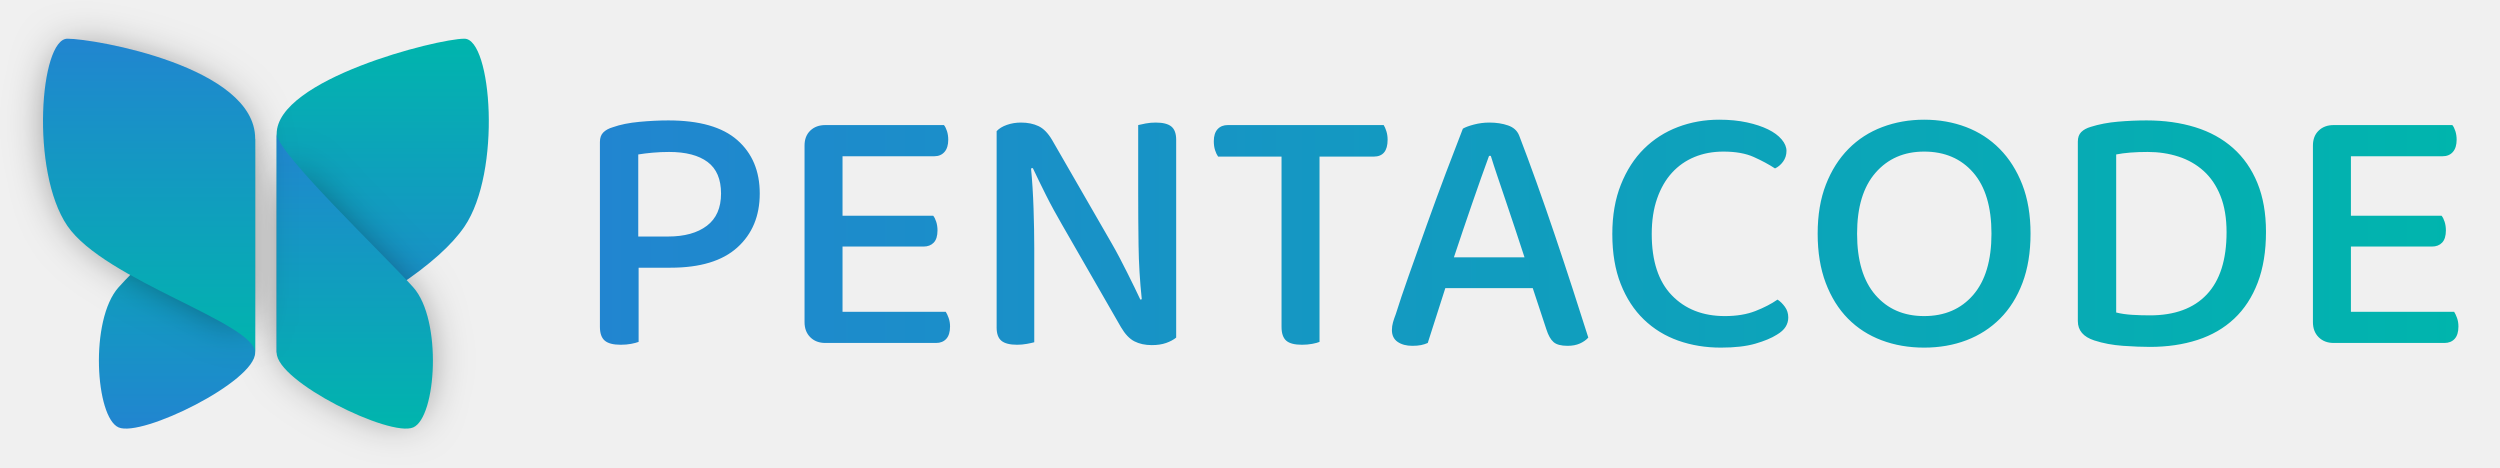
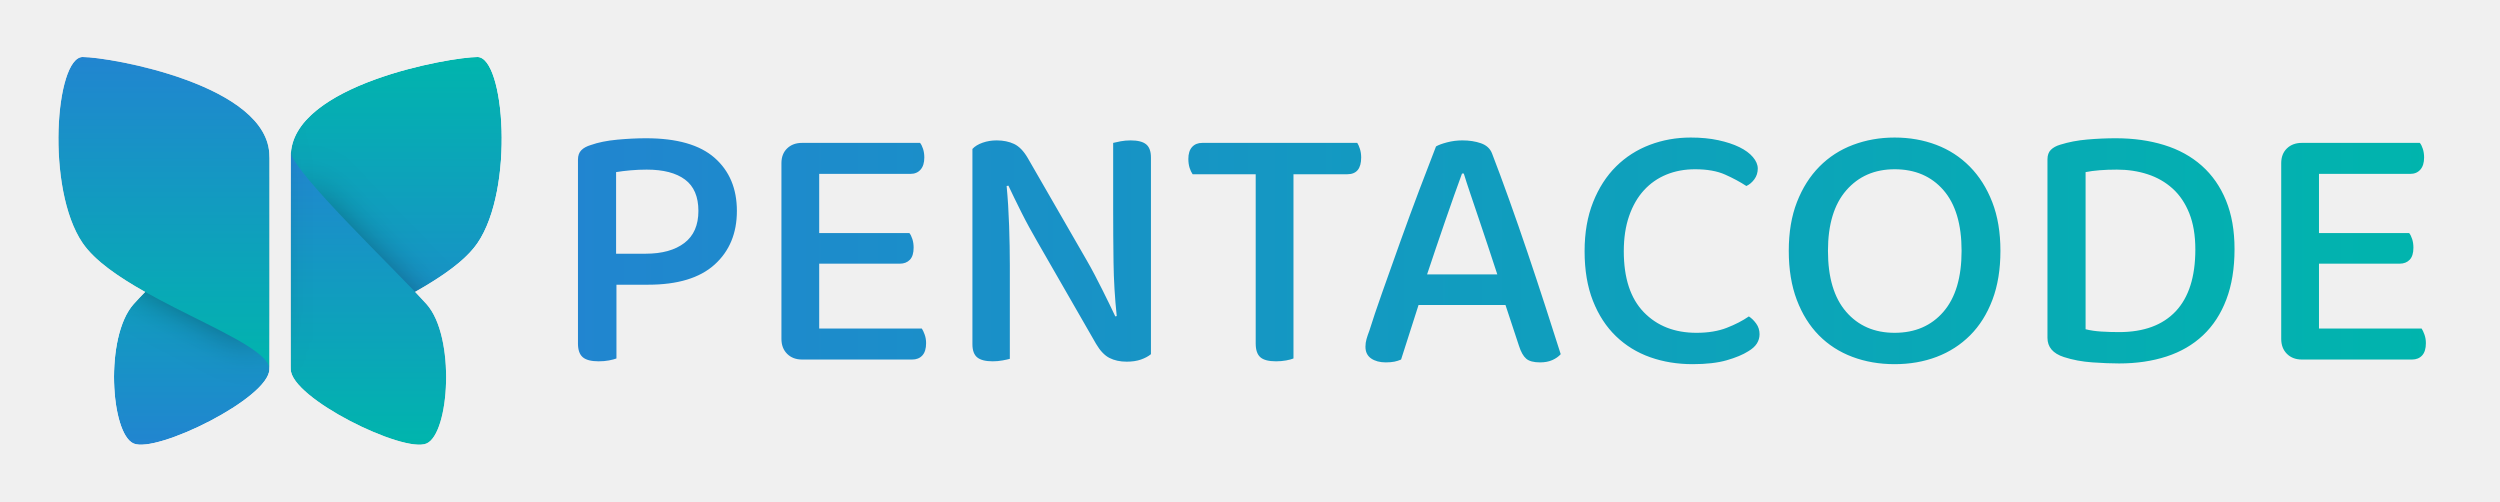
- <svg xmlns="http://www.w3.org/2000/svg" xmlns:xlink="http://www.w3.org/1999/xlink" width="1744px" height="326px" viewBox="0 0 1744 326" version="1.1">
+ <svg xmlns="http://www.w3.org/2000/svg" xmlns:xlink="http://www.w3.org/1999/xlink" width="1754px" height="352px" viewBox="0 0 1754 352" version="1.1">
  <defs>
-     <linearGradient x1="50%" y1="99.804%" x2="50%" y2="0.514%" id="linearGradient-1">
+     <path d="M293.985,1.42108547e-14 C313.034,1.42108547e-14 320.04,92.488 293.985,130.572 C285.569,142.874 268.924,154.281 250.244,164.79 C253.42,168.113 256.146,171.026 258.276,173.411 C278.645,196.219 274.381,264.117 258.276,271.159 C242.171,278.201 163,239.291 163,219.027 L163,219.027 L163,66.417 C163,66.682 163.031,66.97 163.091,67.281 C166.527,18.943 275.238,1.42108547e-14 293.985,1.42108547e-14 Z M17.015,1.42108547e-14 C36.064,1.42108547e-14 148,19.559 148,69.639 L148,69.639 L148,219.027 L148,219.027 C148,239.291 68.829,278.201 52.724,271.159 C36.619,264.117 32.355,196.219 52.724,173.411 C54.868,171.011 57.616,168.11 60.817,164.827 C42.113,154.306 25.441,142.887 17.015,130.572 C-9.04,92.488 -2.034,1.42108547e-14 17.015,1.42108547e-14 Z" id="path-1" />
+     <linearGradient x1="50%" y1="0%" x2="50%" y2="100%" id="linearGradient-3">
+       <stop stop-color="#00B5AD" offset="0%" />
+       <stop stop-color="#2185D0" offset="100%" />
+     </linearGradient>
+     <linearGradient x1="50%" y1="100%" x2="50%" y2="0.514%" id="linearGradient-4">
      <stop stop-color="#2185D0" offset="0%" />
      <stop stop-color="#00B5AD" offset="100%" />
    </linearGradient>
-     <linearGradient x1="50%" y1="100%" x2="50%" y2="0.514%" id="linearGradient-2">
-       <stop stop-color="#2185D0" offset="0%" />
-       <stop stop-color="#00B5AD" offset="100%" />
-     </linearGradient>
-     <path d="M163,271.174 C163,284.215 163,138.829 163,118.565 C163,98.3 242.171,59.39 258.276,66.432 C274.381,73.474 278.645,141.373 258.276,164.18 C237.907,186.988 163,258.133 163,271.174 Z" id="path-3" />
-     <filter x="-28.0%" y="-14.6%" width="156.0%" height="119.7%" filterUnits="objectBoundingBox" id="filter-4">
+     <path d="M163,271.174 C163,284.215 163,138.829 163,118.565 C163,98.3 242.171,59.39 258.276,66.432 C274.381,73.474 278.645,141.373 258.276,164.18 C237.907,186.988 163,258.133 163,271.174 Z" id="path-5" />
+     <filter x="-28.0%" y="-14.6%" width="156.0%" height="119.7%" filterUnits="objectBoundingBox" id="filter-6">
      <feMorphology radius="5" operator="erode" in="SourceAlpha" result="shadowSpreadOuter1" />
      <feOffset dx="0" dy="1" in="shadowSpreadOuter1" result="shadowOffsetOuter1" />
      <feGaussianBlur stdDeviation="15" in="shadowOffsetOuter1" result="shadowBlurOuter1" />
      <feColorMatrix values="0 0 0 0 0   0 0 0 0 0   0 0 0 0 0  0 0 0 0.5 0" type="matrix" in="shadowBlurOuter1" />
    </filter>
-     <linearGradient x1="50%" y1="100%" x2="50%" y2="0.514%" id="linearGradient-5">
+     <linearGradient x1="50%" y1="100%" x2="50%" y2="0.514%" id="linearGradient-7">
      <stop stop-color="#00B5AD" offset="0%" />
      <stop stop-color="#2185D0" offset="100%" />
    </linearGradient>
-     <linearGradient x1="50%" y1="0%" x2="50%" y2="100%" id="linearGradient-6">
+     <linearGradient x1="50%" y1="0%" x2="50%" y2="100%" id="linearGradient-8">
      <stop stop-color="#2185D0" offset="0%" />
      <stop stop-color="#00B5AD" offset="100%" />
    </linearGradient>
-     <path d="M-1.30739863e-12,219.027 C-1.30739863e-12,239.886 -1.30739863e-12,119.718 -1.30739863e-12,69.639 C-1.30739863e-12,19.559 111.936,0 130.985,0 C150.034,0 157.04,92.488 130.985,130.572 C104.929,168.657 -1.30739863e-12,198.167 -1.30739863e-12,219.027 Z" id="path-7" />
-     <filter x="-20.6%" y="-13.3%" width="141.2%" height="119.8%" filterUnits="objectBoundingBox" id="filter-8">
+     <path d="M-1.36424205e-12,219.027 C-1.36424205e-12,239.886 -1.36424205e-12,119.718 -1.36424205e-12,69.639 C-1.36424205e-12,19.559 111.936,0 130.985,0 C150.034,0 157.04,92.488 130.985,130.572 C104.929,168.657 -1.36424205e-12,198.167 -1.36424205e-12,219.027 Z" id="path-9" />
+     <filter x="-20.6%" y="-13.3%" width="141.2%" height="119.8%" filterUnits="objectBoundingBox" id="filter-10">
      <feMorphology radius="5" operator="erode" in="SourceAlpha" result="shadowSpreadOuter1" />
      <feOffset dx="0" dy="1" in="shadowSpreadOuter1" result="shadowOffsetOuter1" />
      <feGaussianBlur stdDeviation="15" in="shadowOffsetOuter1" result="shadowBlurOuter1" />
      <feColorMatrix values="0 0 0 0 0   0 0 0 0 0   0 0 0 0 0  0 0 0 0.5 0" type="matrix" in="shadowBlurOuter1" />
    </filter>
-     <linearGradient x1="0%" y1="50%" x2="100%" y2="50%" id="linearGradient-9">
+     <linearGradient x1="0%" y1="50%" x2="100%" y2="50%" id="linearGradient-11">
      <stop stop-color="#2185D0" offset="0%" />
      <stop stop-color="#00B5AD" offset="100%" />
    </linearGradient>
  </defs>
-   <g id="Page-1" stroke="none" stroke-width="1" fill="none" fill-rule="evenodd">
-     <g id="Artboard-Copy-15" transform="translate(-80, -93)">
-       <g id="Group" transform="translate(110, 120)">
-         <path d="M163,219.027 C163,142.68 163,91.81 163,66.417 C163,28.328 274.936,0 293.985,0 C313.034,0 320.04,92.852 293.985,131.087 C276.614,156.577 232.953,185.89 163,219.027 Z" id="Path" fill="url(#linearGradient-1)" />
-         <g id="Path" transform="translate(217.5, 168.7957) scale(1, -1) translate(-217.5, -168.7957) ">
-           <use fill="black" fill-opacity="1" filter="url(#filter-4)" xlink:href="#path-3" />
-           <use fill="url(#linearGradient-2)" fill-rule="evenodd" xlink:href="#path-3" />
-         </g>
-         <path d="M39,271.156 C39,284.197 39,142.033 39,121.768 C39,101.504 118.171,62.594 134.276,69.636 C150.381,76.678 154.645,144.576 134.276,167.384 C113.907,190.192 39,258.116 39,271.156 Z" id="Path" fill="url(#linearGradient-5)" transform="translate(93.5, 170.3975) scale(-1, -1) translate(-93.5, -170.3975) " />
-         <g id="Path" transform="translate(74, 110.717) scale(-1, 1) translate(-74, -110.717) ">
-           <use fill="black" fill-opacity="1" filter="url(#filter-8)" xlink:href="#path-7" />
-           <use fill="url(#linearGradient-6)" fill-rule="evenodd" xlink:href="#path-7" />
+   <g id="Logos-&amp;-Icons" stroke="none" stroke-width="1" fill="none" fill-rule="evenodd">
+     <g id="Artboard-Copy-22" transform="translate(-74, -80)">
+       <g id="Group" transform="translate(115, 120)">
+         <mask id="mask-2" fill="white">
+           <use xlink:href="#path-1" />
+         </mask>
+         <g id="Mask" />
+         <g mask="url(#mask-2)" id="Path">
+           <g transform="translate(0, 0)">
+             <path d="M163,219.027 C163,239.886 163,119.718 163,69.639 C163,19.559 274.936,0 293.985,0 C313.034,0 320.04,92.488 293.985,130.572 C267.929,168.657 163,198.167 163,219.027 Z" fill="url(#linearGradient-3)" fill-rule="evenodd" />
+             <g fill="none" transform="translate(217.5, 168.7957) scale(1, -1) translate(-217.5, -168.7957) ">
+               <use fill="black" fill-opacity="1" filter="url(#filter-6)" xlink:href="#path-5" />
+               <use fill="url(#linearGradient-4)" fill-rule="evenodd" xlink:href="#path-5" />
+             </g>
+             <path d="M39,271.156 C39,284.197 39,142.033 39,121.768 C39,101.504 118.171,62.594 134.276,69.636 C150.381,76.678 154.645,144.576 134.276,167.384 C113.907,190.192 39,258.116 39,271.156 Z" fill="url(#linearGradient-7)" fill-rule="evenodd" transform="translate(93.5, 170.3975) scale(-1, -1) translate(-93.5, -170.3975) " />
+             <g fill="none" transform="translate(74, 110.717) scale(-1, 1) translate(-74, -110.717) ">
+               <use fill="black" fill-opacity="1" filter="url(#filter-10)" xlink:href="#path-9" />
+               <use fill="url(#linearGradient-8)" fill-rule="evenodd" xlink:href="#path-9" />
+             </g>
+           </g>
        </g>
      </g>
-       <path d="M513,333.5 C515.667,333.5 518.083,333.292 520.25,332.875 C522.417,332.458 524.167,332 525.5,331.5 L525.5,331.5 L525.5,279.75 L547.75,279.75 C568.417,279.75 583.958,275.042 594.375,265.625 C604.792,256.208 610,243.667 610,228 C610,212.333 604.792,199.917 594.375,190.75 C583.958,181.583 567.917,177 546.25,177 C539.917,177 533.167,177.333 526,178 C518.833,178.667 512.667,179.917 507.5,181.75 C504.667,182.583 502.458,183.792 500.875,185.375 C499.292,186.958 498.5,189.167 498.5,192 L498.5,192 L498.5,321 C498.5,325.5 499.625,328.708 501.875,330.625 C504.125,332.542 507.833,333.5 513,333.5 Z M546,258 L525.25,258 L525.25,200.75 C528.25,200.25 531.625,199.833 535.375,199.5 C539.125,199.167 542.917,199 546.75,199 C558.417,199 567.375,201.333 573.625,206 C579.875,210.667 583,218 583,228 C583,238 579.708,245.5 573.125,250.5 C566.542,255.5 557.5,258 546,258 L546,258 Z M733,332.25 C736,332.25 738.375,331.292 740.125,329.375 C741.875,327.458 742.75,324.583 742.75,320.75 C742.75,318.583 742.417,316.583 741.75,314.75 C741.083,312.917 740.417,311.5 739.75,310.5 L739.75,310.5 L667.75,310.5 L667.75,265 L724.25,265 C727.25,265 729.625,264.083 731.375,262.25 C733.125,260.417 734,257.583 734,253.75 C734,251.583 733.708,249.583 733.125,247.75 C732.542,245.917 731.833,244.5 731,243.5 L731,243.5 L667.75,243.5 L667.75,202 L731.75,202 C734.75,202 737.125,201 738.875,199 C740.625,197 741.5,194.167 741.5,190.5 C741.5,188.333 741.208,186.333 740.625,184.5 C740.042,182.667 739.333,181.25 738.5,180.25 L738.5,180.25 L655.75,180.25 C651.417,180.25 647.917,181.542 645.25,184.125 C642.583,186.708 641.25,190.167 641.25,194.5 L641.25,194.5 L641.25,317.75 C641.25,322.083 642.583,325.583 645.25,328.25 C647.917,330.917 651.417,332.25 655.75,332.25 L655.75,332.25 L733,332.25 Z M883.5,333.75 C887.333,333.75 890.667,333.25 893.5,332.25 C896.333,331.25 898.667,330 900.5,328.5 L900.5,328.5 L900.5,190.5 C900.5,186.167 899.375,183.083 897.125,181.25 C894.875,179.417 891.25,178.5 886.25,178.5 C883.75,178.5 881.417,178.708 879.25,179.125 C877.083,179.542 875.333,179.917 874,180.25 L874,180.25 L874,227.75 C874,239.583 874.083,251.708 874.25,264.125 C874.417,276.542 875.167,289.083 876.5,301.75 L876.5,301.75 L875.5,302 C874.333,299.5 872.958,296.625 871.375,293.375 C869.792,290.125 868.125,286.75 866.375,283.25 C864.625,279.75 862.833,276.25 861,272.75 C859.167,269.25 857.333,265.917 855.5,262.75 L855.5,262.75 L814,190.75 C811.167,185.917 808,182.667 804.5,181 C801,179.333 796.917,178.5 792.25,178.5 C788.75,178.5 785.458,179.042 782.375,180.125 C779.292,181.208 776.917,182.667 775.25,184.5 L775.25,184.5 L775.25,321.5 C775.25,325.833 776.375,328.917 778.625,330.75 C780.875,332.583 784.5,333.5 789.5,333.5 C791.833,333.5 794.125,333.292 796.375,332.875 C798.625,332.458 800.333,332.083 801.5,331.75 L801.5,331.75 L801.5,266.5 C801.5,257.667 801.333,248.292 801,238.375 C800.667,228.458 800.083,219.167 799.25,210.5 L799.25,210.5 L800.5,210.25 C801.667,212.75 803.042,215.625 804.625,218.875 C806.208,222.125 807.875,225.5 809.625,229 C811.375,232.5 813.208,236 815.125,239.5 C817.042,243 818.917,246.333 820.75,249.5 L820.75,249.5 L862,321.25 C864.833,326.083 867.958,329.375 871.375,331.125 C874.792,332.875 878.833,333.75 883.5,333.75 Z M988.25,333.5 C990.75,333.5 993.125,333.292 995.375,332.875 C997.625,332.458 999.333,332 1000.5,331.5 L1000.5,331.5 L1000.5,202.25 L1038.25,202.25 C1044.75,202.25 1048,198.333 1048,190.5 C1048,188.333 1047.708,186.333 1047.125,184.5 C1046.542,182.667 1045.917,181.25 1045.25,180.25 L1045.25,180.25 L936.5,180.25 C933.5,180.25 931.125,181.208 929.375,183.125 C927.625,185.042 926.75,187.833 926.75,191.5 C926.75,193.833 927.042,195.917 927.625,197.75 C928.208,199.583 928.917,201.083 929.75,202.25 L929.75,202.25 L974,202.25 L974,321 C974,325.5 975.083,328.708 977.25,330.625 C979.417,332.542 983.083,333.5 988.25,333.5 Z M1173.5,334.25 C1176.833,334.25 1179.708,333.708 1182.125,332.625 C1184.542,331.542 1186.5,330.167 1188,328.5 C1184.833,318.5 1181.25,307.333 1177.25,295 C1173.25,282.667 1169.083,270.083 1164.75,257.25 C1160.417,244.417 1156.083,231.958 1151.75,219.875 C1147.417,207.792 1143.417,197 1139.75,187.5 C1138.417,184.167 1135.833,181.833 1132,180.5 C1128.167,179.167 1123.833,178.5 1119,178.5 C1115.333,178.5 1111.75,178.958 1108.25,179.875 C1104.75,180.792 1102.167,181.75 1100.5,182.75 C1097.167,191.25 1093.25,201.458 1088.75,213.375 C1084.25,225.292 1079.792,237.417 1075.375,249.75 C1070.958,262.083 1066.792,273.792 1062.875,284.875 C1058.958,295.958 1055.917,305 1053.75,312 C1052.917,314.167 1052.25,316.125 1051.75,317.875 C1051.25,319.625 1051,321.417 1051,323.25 C1051,326.917 1052.333,329.667 1055,331.5 C1057.667,333.333 1061.083,334.25 1065.25,334.25 C1067.583,334.25 1069.583,334.083 1071.25,333.75 C1072.917,333.417 1074.5,332.917 1076,332.25 L1076,332.25 L1088.25,294 L1149.25,294 L1158.75,322.75 C1160.083,326.917 1161.75,329.875 1163.75,331.625 C1165.75,333.375 1169,334.25 1173.5,334.25 Z M1143.5,272.5 L1094.25,272.5 C1096.25,266.5 1098.333,260.292 1100.5,253.875 C1102.667,247.458 1104.833,241.125 1107,234.875 C1109.167,228.625 1111.25,222.667 1113.25,217 C1115.25,211.333 1117.083,206.25 1118.75,201.75 L1118.75,201.75 L1120,201.75 C1121.167,205.583 1122.667,210.208 1124.5,215.625 C1126.333,221.042 1128.292,226.833 1130.375,233 C1132.458,239.167 1134.625,245.625 1136.875,252.375 C1139.125,259.125 1141.333,265.833 1143.5,272.5 L1143.5,272.5 Z M1280.5,335.5 C1290.167,335.5 1298.167,334.583 1304.5,332.75 C1310.833,330.917 1315.833,328.833 1319.5,326.5 C1322.333,324.833 1324.375,323 1325.625,321 C1326.875,319 1327.5,316.833 1327.5,314.5 C1327.5,311.667 1326.708,309.167 1325.125,307 C1323.542,304.833 1321.833,303.167 1320,302 C1315.667,305 1310.5,307.667 1304.5,310 C1298.5,312.333 1291.417,313.5 1283.25,313.5 C1267.917,313.5 1255.583,308.667 1246.25,299 C1236.917,289.333 1232.25,275.083 1232.25,256.25 C1232.25,246.917 1233.5,238.667 1236,231.5 C1238.5,224.333 1241.958,218.333 1246.375,213.5 C1250.792,208.667 1256.042,205 1262.125,202.5 C1268.208,200 1274.917,198.75 1282.25,198.75 C1290.75,198.75 1297.792,200 1303.375,202.5 C1308.958,205 1313.917,207.667 1318.25,210.5 C1320.417,209.5 1322.292,207.917 1323.875,205.75 C1325.458,203.583 1326.25,201.083 1326.25,198.25 C1326.25,195.583 1325.125,192.917 1322.875,190.25 C1320.625,187.583 1317.458,185.25 1313.375,183.25 C1309.292,181.25 1304.375,179.625 1298.625,178.375 C1292.875,177.125 1286.417,176.5 1279.25,176.5 C1269.083,176.5 1259.5,178.208 1250.5,181.625 C1241.5,185.042 1233.625,190.083 1226.875,196.75 C1220.125,203.417 1214.75,211.75 1210.75,221.75 C1206.75,231.75 1204.75,243.25 1204.75,256.25 C1204.75,269.583 1206.708,281.208 1210.625,291.125 C1214.542,301.042 1219.917,309.292 1226.75,315.875 C1233.583,322.458 1241.583,327.375 1250.75,330.625 C1259.917,333.875 1269.833,335.5 1280.5,335.5 Z M1422.25,335.5 C1432.917,335.5 1442.75,333.792 1451.75,330.375 C1460.75,326.958 1468.583,321.917 1475.25,315.25 C1481.917,308.583 1487.125,300.292 1490.875,290.375 C1494.625,280.458 1496.5,269 1496.5,256 C1496.5,243 1494.583,231.583 1490.75,221.75 C1486.917,211.917 1481.667,203.625 1475,196.875 C1468.333,190.125 1460.5,185.042 1451.5,181.625 C1442.5,178.208 1432.75,176.5 1422.25,176.5 C1411.917,176.5 1402.208,178.208 1393.125,181.625 C1384.042,185.042 1376.167,190.125 1369.5,196.875 C1362.833,203.625 1357.583,211.917 1353.75,221.75 C1349.917,231.583 1348,243 1348,256 C1348,269 1349.875,280.458 1353.625,290.375 C1357.375,300.292 1362.542,308.583 1369.125,315.25 C1375.708,321.917 1383.542,326.958 1392.625,330.375 C1401.708,333.792 1411.583,335.5 1422.25,335.5 Z M1422.25,313.5 C1408.083,313.5 1396.75,308.583 1388.25,298.75 C1379.75,288.917 1375.5,274.667 1375.5,256 C1375.5,237.5 1379.792,223.333 1388.375,213.5 C1396.958,203.667 1408.25,198.75 1422.25,198.75 C1436.583,198.75 1448,203.625 1456.5,213.375 C1465,223.125 1469.25,237.333 1469.25,256 C1469.25,274.667 1465,288.917 1456.5,298.75 C1448,308.583 1436.583,313.5 1422.25,313.5 Z M1579.75,335 C1591.917,335 1603,333.375 1613,330.125 C1623,326.875 1631.542,321.917 1638.625,315.25 C1645.708,308.583 1651.167,300.208 1655,290.125 C1658.833,280.042 1660.75,268.25 1660.75,254.75 C1660.75,241.75 1658.75,230.375 1654.75,220.625 C1650.75,210.875 1645.083,202.75 1637.75,196.25 C1630.417,189.75 1621.625,184.917 1611.375,181.75 C1601.125,178.583 1589.833,177 1577.5,177 C1571,177 1564.333,177.292 1557.5,177.875 C1550.667,178.458 1544.333,179.667 1538.5,181.5 C1535.667,182.333 1533.458,183.542 1531.875,185.125 C1530.292,186.708 1529.5,188.917 1529.5,191.75 L1529.5,191.75 L1529.5,317 C1529.5,323.5 1533.333,328 1541,330.5 C1547.167,332.5 1553.833,333.75 1561,334.25 C1568.167,334.75 1574.417,335 1579.75,335 Z M1579.75,313 C1575.583,313 1571.458,312.875 1567.375,312.625 C1563.292,312.375 1559.583,311.833 1556.25,311 L1556.25,311 L1556.25,200.75 C1562.083,199.583 1569.417,199 1578.25,199 C1585.917,199 1593.083,200.083 1599.75,202.25 C1606.417,204.417 1612.25,207.75 1617.25,212.25 C1622.25,216.75 1626.167,222.542 1629,229.625 C1631.833,236.708 1633.25,245.167 1633.25,255 C1633.25,274.167 1628.667,288.625 1619.5,298.375 C1610.333,308.125 1597.083,313 1579.75,313 Z M1785.25,332.25 C1788.25,332.25 1790.625,331.292 1792.375,329.375 C1794.125,327.458 1795,324.583 1795,320.75 C1795,318.583 1794.667,316.583 1794,314.75 C1793.333,312.917 1792.667,311.5 1792,310.5 L1792,310.5 L1720,310.5 L1720,265 L1776.5,265 C1779.5,265 1781.875,264.083 1783.625,262.25 C1785.375,260.417 1786.25,257.583 1786.25,253.75 C1786.25,251.583 1785.958,249.583 1785.375,247.75 C1784.792,245.917 1784.083,244.5 1783.25,243.5 L1783.25,243.5 L1720,243.5 L1720,202 L1784,202 C1787,202 1789.375,201 1791.125,199 C1792.875,197 1793.75,194.167 1793.75,190.5 C1793.75,188.333 1793.458,186.333 1792.875,184.5 C1792.292,182.667 1791.583,181.25 1790.75,180.25 L1790.75,180.25 L1708,180.25 C1703.667,180.25 1700.167,181.542 1697.5,184.125 C1694.833,186.708 1693.5,190.167 1693.5,194.5 L1693.5,194.5 L1693.5,317.75 C1693.5,322.083 1694.833,325.583 1697.5,328.25 C1700.167,330.917 1703.667,332.25 1708,332.25 L1708,332.25 L1785.25,332.25 Z" id="PENTACODE" fill="url(#linearGradient-9)" fill-rule="nonzero" />
+       <path d="M494,333.5 C496.667,333.5 499.083,333.292 501.25,332.875 C503.417,332.458 505.167,332 506.5,331.5 L506.5,331.5 L506.5,279.75 L528.75,279.75 C549.417,279.75 564.958,275.042 575.375,265.625 C585.792,256.208 591,243.667 591,228 C591,212.333 585.792,199.917 575.375,190.75 C564.958,181.583 548.917,177 527.25,177 C520.917,177 514.167,177.333 507,178 C499.833,178.667 493.667,179.917 488.5,181.75 C485.667,182.583 483.458,183.792 481.875,185.375 C480.292,186.958 479.5,189.167 479.5,192 L479.5,192 L479.5,321 C479.5,325.5 480.625,328.708 482.875,330.625 C485.125,332.542 488.833,333.5 494,333.5 Z M527,258 L506.25,258 L506.25,200.75 C509.25,200.25 512.625,199.833 516.375,199.5 C520.125,199.167 523.917,199 527.75,199 C539.417,199 548.375,201.333 554.625,206 C560.875,210.667 564,218 564,228 C564,238 560.708,245.5 554.125,250.5 C547.542,255.5 538.5,258 527,258 L527,258 Z M714,332.25 C717,332.25 719.375,331.292 721.125,329.375 C722.875,327.458 723.75,324.583 723.75,320.75 C723.75,318.583 723.417,316.583 722.75,314.75 C722.083,312.917 721.417,311.5 720.75,310.5 L720.75,310.5 L648.75,310.5 L648.75,265 L705.25,265 C708.25,265 710.625,264.083 712.375,262.25 C714.125,260.417 715,257.583 715,253.75 C715,251.583 714.708,249.583 714.125,247.75 C713.542,245.917 712.833,244.5 712,243.5 L712,243.5 L648.75,243.5 L648.75,202 L712.75,202 C715.75,202 718.125,201 719.875,199 C721.625,197 722.5,194.167 722.5,190.5 C722.5,188.333 722.208,186.333 721.625,184.5 C721.042,182.667 720.333,181.25 719.5,180.25 L719.5,180.25 L636.75,180.25 C632.417,180.25 628.917,181.542 626.25,184.125 C623.583,186.708 622.25,190.167 622.25,194.5 L622.25,194.5 L622.25,317.75 C622.25,322.083 623.583,325.583 626.25,328.25 C628.917,330.917 632.417,332.25 636.75,332.25 L636.75,332.25 L714,332.25 Z M864.5,333.75 C868.333,333.75 871.667,333.25 874.5,332.25 C877.333,331.25 879.667,330 881.5,328.5 L881.5,328.5 L881.5,190.5 C881.5,186.167 880.375,183.083 878.125,181.25 C875.875,179.417 872.25,178.5 867.25,178.5 C864.75,178.5 862.417,178.708 860.25,179.125 C858.083,179.542 856.333,179.917 855,180.25 L855,180.25 L855,227.75 C855,239.583 855.083,251.708 855.25,264.125 C855.417,276.542 856.167,289.083 857.5,301.75 L857.5,301.75 L856.5,302 C855.333,299.5 853.958,296.625 852.375,293.375 C850.792,290.125 849.125,286.75 847.375,283.25 C845.625,279.75 843.833,276.25 842,272.75 C840.167,269.25 838.333,265.917 836.5,262.75 L836.5,262.75 L795,190.75 C792.167,185.917 789,182.667 785.5,181 C782,179.333 777.917,178.5 773.25,178.5 C769.75,178.5 766.458,179.042 763.375,180.125 C760.292,181.208 757.917,182.667 756.25,184.5 L756.25,184.5 L756.25,321.5 C756.25,325.833 757.375,328.917 759.625,330.75 C761.875,332.583 765.5,333.5 770.5,333.5 C772.833,333.5 775.125,333.292 777.375,332.875 C779.625,332.458 781.333,332.083 782.5,331.75 L782.5,331.75 L782.5,266.5 C782.5,257.667 782.333,248.292 782,238.375 C781.667,228.458 781.083,219.167 780.25,210.5 L780.25,210.5 L781.5,210.25 C782.667,212.75 784.042,215.625 785.625,218.875 C787.208,222.125 788.875,225.5 790.625,229 C792.375,232.5 794.208,236 796.125,239.5 C798.042,243 799.917,246.333 801.75,249.5 L801.75,249.5 L843,321.25 C845.833,326.083 848.958,329.375 852.375,331.125 C855.792,332.875 859.833,333.75 864.5,333.75 Z M969.25,333.5 C971.75,333.5 974.125,333.292 976.375,332.875 C978.625,332.458 980.333,332 981.5,331.5 L981.5,331.5 L981.5,202.25 L1019.25,202.25 C1025.75,202.25 1029,198.333 1029,190.5 C1029,188.333 1028.708,186.333 1028.125,184.5 C1027.542,182.667 1026.917,181.25 1026.25,180.25 L1026.25,180.25 L917.5,180.25 C914.5,180.25 912.125,181.208 910.375,183.125 C908.625,185.042 907.75,187.833 907.75,191.5 C907.75,193.833 908.042,195.917 908.625,197.75 C909.208,199.583 909.917,201.083 910.75,202.25 L910.75,202.25 L955,202.25 L955,321 C955,325.5 956.083,328.708 958.25,330.625 C960.417,332.542 964.083,333.5 969.25,333.5 Z M1154.5,334.25 C1157.833,334.25 1160.708,333.708 1163.125,332.625 C1165.542,331.542 1167.5,330.167 1169,328.5 C1165.833,318.5 1162.25,307.333 1158.25,295 C1154.25,282.667 1150.083,270.083 1145.75,257.25 C1141.417,244.417 1137.083,231.958 1132.75,219.875 C1128.417,207.792 1124.417,197 1120.75,187.5 C1119.417,184.167 1116.833,181.833 1113,180.5 C1109.167,179.167 1104.833,178.5 1100,178.5 C1096.333,178.5 1092.75,178.958 1089.25,179.875 C1085.75,180.792 1083.167,181.75 1081.5,182.75 C1078.167,191.25 1074.25,201.458 1069.75,213.375 C1065.25,225.292 1060.792,237.417 1056.375,249.75 C1051.958,262.083 1047.792,273.792 1043.875,284.875 C1039.958,295.958 1036.917,305 1034.75,312 C1033.917,314.167 1033.25,316.125 1032.75,317.875 C1032.25,319.625 1032,321.417 1032,323.25 C1032,326.917 1033.333,329.667 1036,331.5 C1038.667,333.333 1042.083,334.25 1046.25,334.25 C1048.583,334.25 1050.583,334.083 1052.25,333.75 C1053.917,333.417 1055.5,332.917 1057,332.25 L1057,332.25 L1069.25,294 L1130.25,294 L1139.75,322.75 C1141.083,326.917 1142.75,329.875 1144.75,331.625 C1146.75,333.375 1150,334.25 1154.5,334.25 Z M1124.5,272.5 L1075.25,272.5 C1077.25,266.5 1079.333,260.292 1081.5,253.875 C1083.667,247.458 1085.833,241.125 1088,234.875 C1090.167,228.625 1092.25,222.667 1094.25,217 C1096.25,211.333 1098.083,206.25 1099.75,201.75 L1099.75,201.75 L1101,201.75 C1102.167,205.583 1103.667,210.208 1105.5,215.625 C1107.333,221.042 1109.292,226.833 1111.375,233 C1113.458,239.167 1115.625,245.625 1117.875,252.375 C1120.125,259.125 1122.333,265.833 1124.5,272.5 L1124.5,272.5 Z M1261.5,335.5 C1271.167,335.5 1279.167,334.583 1285.5,332.75 C1291.833,330.917 1296.833,328.833 1300.5,326.5 C1303.333,324.833 1305.375,323 1306.625,321 C1307.875,319 1308.5,316.833 1308.5,314.5 C1308.5,311.667 1307.708,309.167 1306.125,307 C1304.542,304.833 1302.833,303.167 1301,302 C1296.667,305 1291.5,307.667 1285.5,310 C1279.5,312.333 1272.417,313.5 1264.25,313.5 C1248.917,313.5 1236.583,308.667 1227.25,299 C1217.917,289.333 1213.25,275.083 1213.25,256.25 C1213.25,246.917 1214.5,238.667 1217,231.5 C1219.5,224.333 1222.958,218.333 1227.375,213.5 C1231.792,208.667 1237.042,205 1243.125,202.5 C1249.208,200 1255.917,198.75 1263.25,198.75 C1271.75,198.75 1278.792,200 1284.375,202.5 C1289.958,205 1294.917,207.667 1299.25,210.5 C1301.417,209.5 1303.292,207.917 1304.875,205.75 C1306.458,203.583 1307.25,201.083 1307.25,198.25 C1307.25,195.583 1306.125,192.917 1303.875,190.25 C1301.625,187.583 1298.458,185.25 1294.375,183.25 C1290.292,181.25 1285.375,179.625 1279.625,178.375 C1273.875,177.125 1267.417,176.5 1260.25,176.5 C1250.083,176.5 1240.5,178.208 1231.5,181.625 C1222.5,185.042 1214.625,190.083 1207.875,196.75 C1201.125,203.417 1195.75,211.75 1191.75,221.75 C1187.75,231.75 1185.75,243.25 1185.75,256.25 C1185.75,269.583 1187.708,281.208 1191.625,291.125 C1195.542,301.042 1200.917,309.292 1207.75,315.875 C1214.583,322.458 1222.583,327.375 1231.75,330.625 C1240.917,333.875 1250.833,335.5 1261.5,335.5 Z M1403.25,335.5 C1413.917,335.5 1423.75,333.792 1432.75,330.375 C1441.75,326.958 1449.583,321.917 1456.25,315.25 C1462.917,308.583 1468.125,300.292 1471.875,290.375 C1475.625,280.458 1477.5,269 1477.5,256 C1477.5,243 1475.583,231.583 1471.75,221.75 C1467.917,211.917 1462.667,203.625 1456,196.875 C1449.333,190.125 1441.5,185.042 1432.5,181.625 C1423.5,178.208 1413.75,176.5 1403.25,176.5 C1392.917,176.5 1383.208,178.208 1374.125,181.625 C1365.042,185.042 1357.167,190.125 1350.5,196.875 C1343.833,203.625 1338.583,211.917 1334.75,221.75 C1330.917,231.583 1329,243 1329,256 C1329,269 1330.875,280.458 1334.625,290.375 C1338.375,300.292 1343.542,308.583 1350.125,315.25 C1356.708,321.917 1364.542,326.958 1373.625,330.375 C1382.708,333.792 1392.583,335.5 1403.25,335.5 Z M1403.25,313.5 C1389.083,313.5 1377.75,308.583 1369.25,298.75 C1360.75,288.917 1356.5,274.667 1356.5,256 C1356.5,237.5 1360.792,223.333 1369.375,213.5 C1377.958,203.667 1389.25,198.75 1403.25,198.75 C1417.583,198.75 1429,203.625 1437.5,213.375 C1446,223.125 1450.25,237.333 1450.25,256 C1450.25,274.667 1446,288.917 1437.5,298.75 C1429,308.583 1417.583,313.5 1403.25,313.5 Z M1560.75,335 C1572.917,335 1584,333.375 1594,330.125 C1604,326.875 1612.542,321.917 1619.625,315.25 C1626.708,308.583 1632.167,300.208 1636,290.125 C1639.833,280.042 1641.75,268.25 1641.75,254.75 C1641.75,241.75 1639.75,230.375 1635.75,220.625 C1631.75,210.875 1626.083,202.75 1618.75,196.25 C1611.417,189.75 1602.625,184.917 1592.375,181.75 C1582.125,178.583 1570.833,177 1558.5,177 C1552,177 1545.333,177.292 1538.5,177.875 C1531.667,178.458 1525.333,179.667 1519.5,181.5 C1516.667,182.333 1514.458,183.542 1512.875,185.125 C1511.292,186.708 1510.5,188.917 1510.5,191.75 L1510.5,191.75 L1510.5,317 C1510.5,323.5 1514.333,328 1522,330.5 C1528.167,332.5 1534.833,333.75 1542,334.25 C1549.167,334.75 1555.417,335 1560.75,335 Z M1560.75,313 C1556.583,313 1552.458,312.875 1548.375,312.625 C1544.292,312.375 1540.583,311.833 1537.25,311 L1537.25,311 L1537.25,200.75 C1543.083,199.583 1550.417,199 1559.25,199 C1566.917,199 1574.083,200.083 1580.75,202.25 C1587.417,204.417 1593.25,207.75 1598.25,212.25 C1603.25,216.75 1607.167,222.542 1610,229.625 C1612.833,236.708 1614.25,245.167 1614.25,255 C1614.25,274.167 1609.667,288.625 1600.5,298.375 C1591.333,308.125 1578.083,313 1560.75,313 Z M1766.25,332.25 C1769.25,332.25 1771.625,331.292 1773.375,329.375 C1775.125,327.458 1776,324.583 1776,320.75 C1776,318.583 1775.667,316.583 1775,314.75 C1774.333,312.917 1773.667,311.5 1773,310.5 L1773,310.5 L1701,310.5 L1701,265 L1757.5,265 C1760.5,265 1762.875,264.083 1764.625,262.25 C1766.375,260.417 1767.25,257.583 1767.25,253.75 C1767.25,251.583 1766.958,249.583 1766.375,247.75 C1765.792,245.917 1765.083,244.5 1764.25,243.5 L1764.25,243.5 L1701,243.5 L1701,202 L1765,202 C1768,202 1770.375,201 1772.125,199 C1773.875,197 1774.75,194.167 1774.75,190.5 C1774.75,188.333 1774.458,186.333 1773.875,184.5 C1773.292,182.667 1772.583,181.25 1771.75,180.25 L1771.75,180.25 L1689,180.25 C1684.667,180.25 1681.167,181.542 1678.5,184.125 C1675.833,186.708 1674.5,190.167 1674.5,194.5 L1674.5,194.5 L1674.5,317.75 C1674.5,322.083 1675.833,325.583 1678.5,328.25 C1681.167,330.917 1684.667,332.25 1689,332.25 L1689,332.25 L1766.25,332.25 Z" id="PENTACODE" fill="url(#linearGradient-11)" fill-rule="nonzero" />
    </g>
  </g>
</svg>
